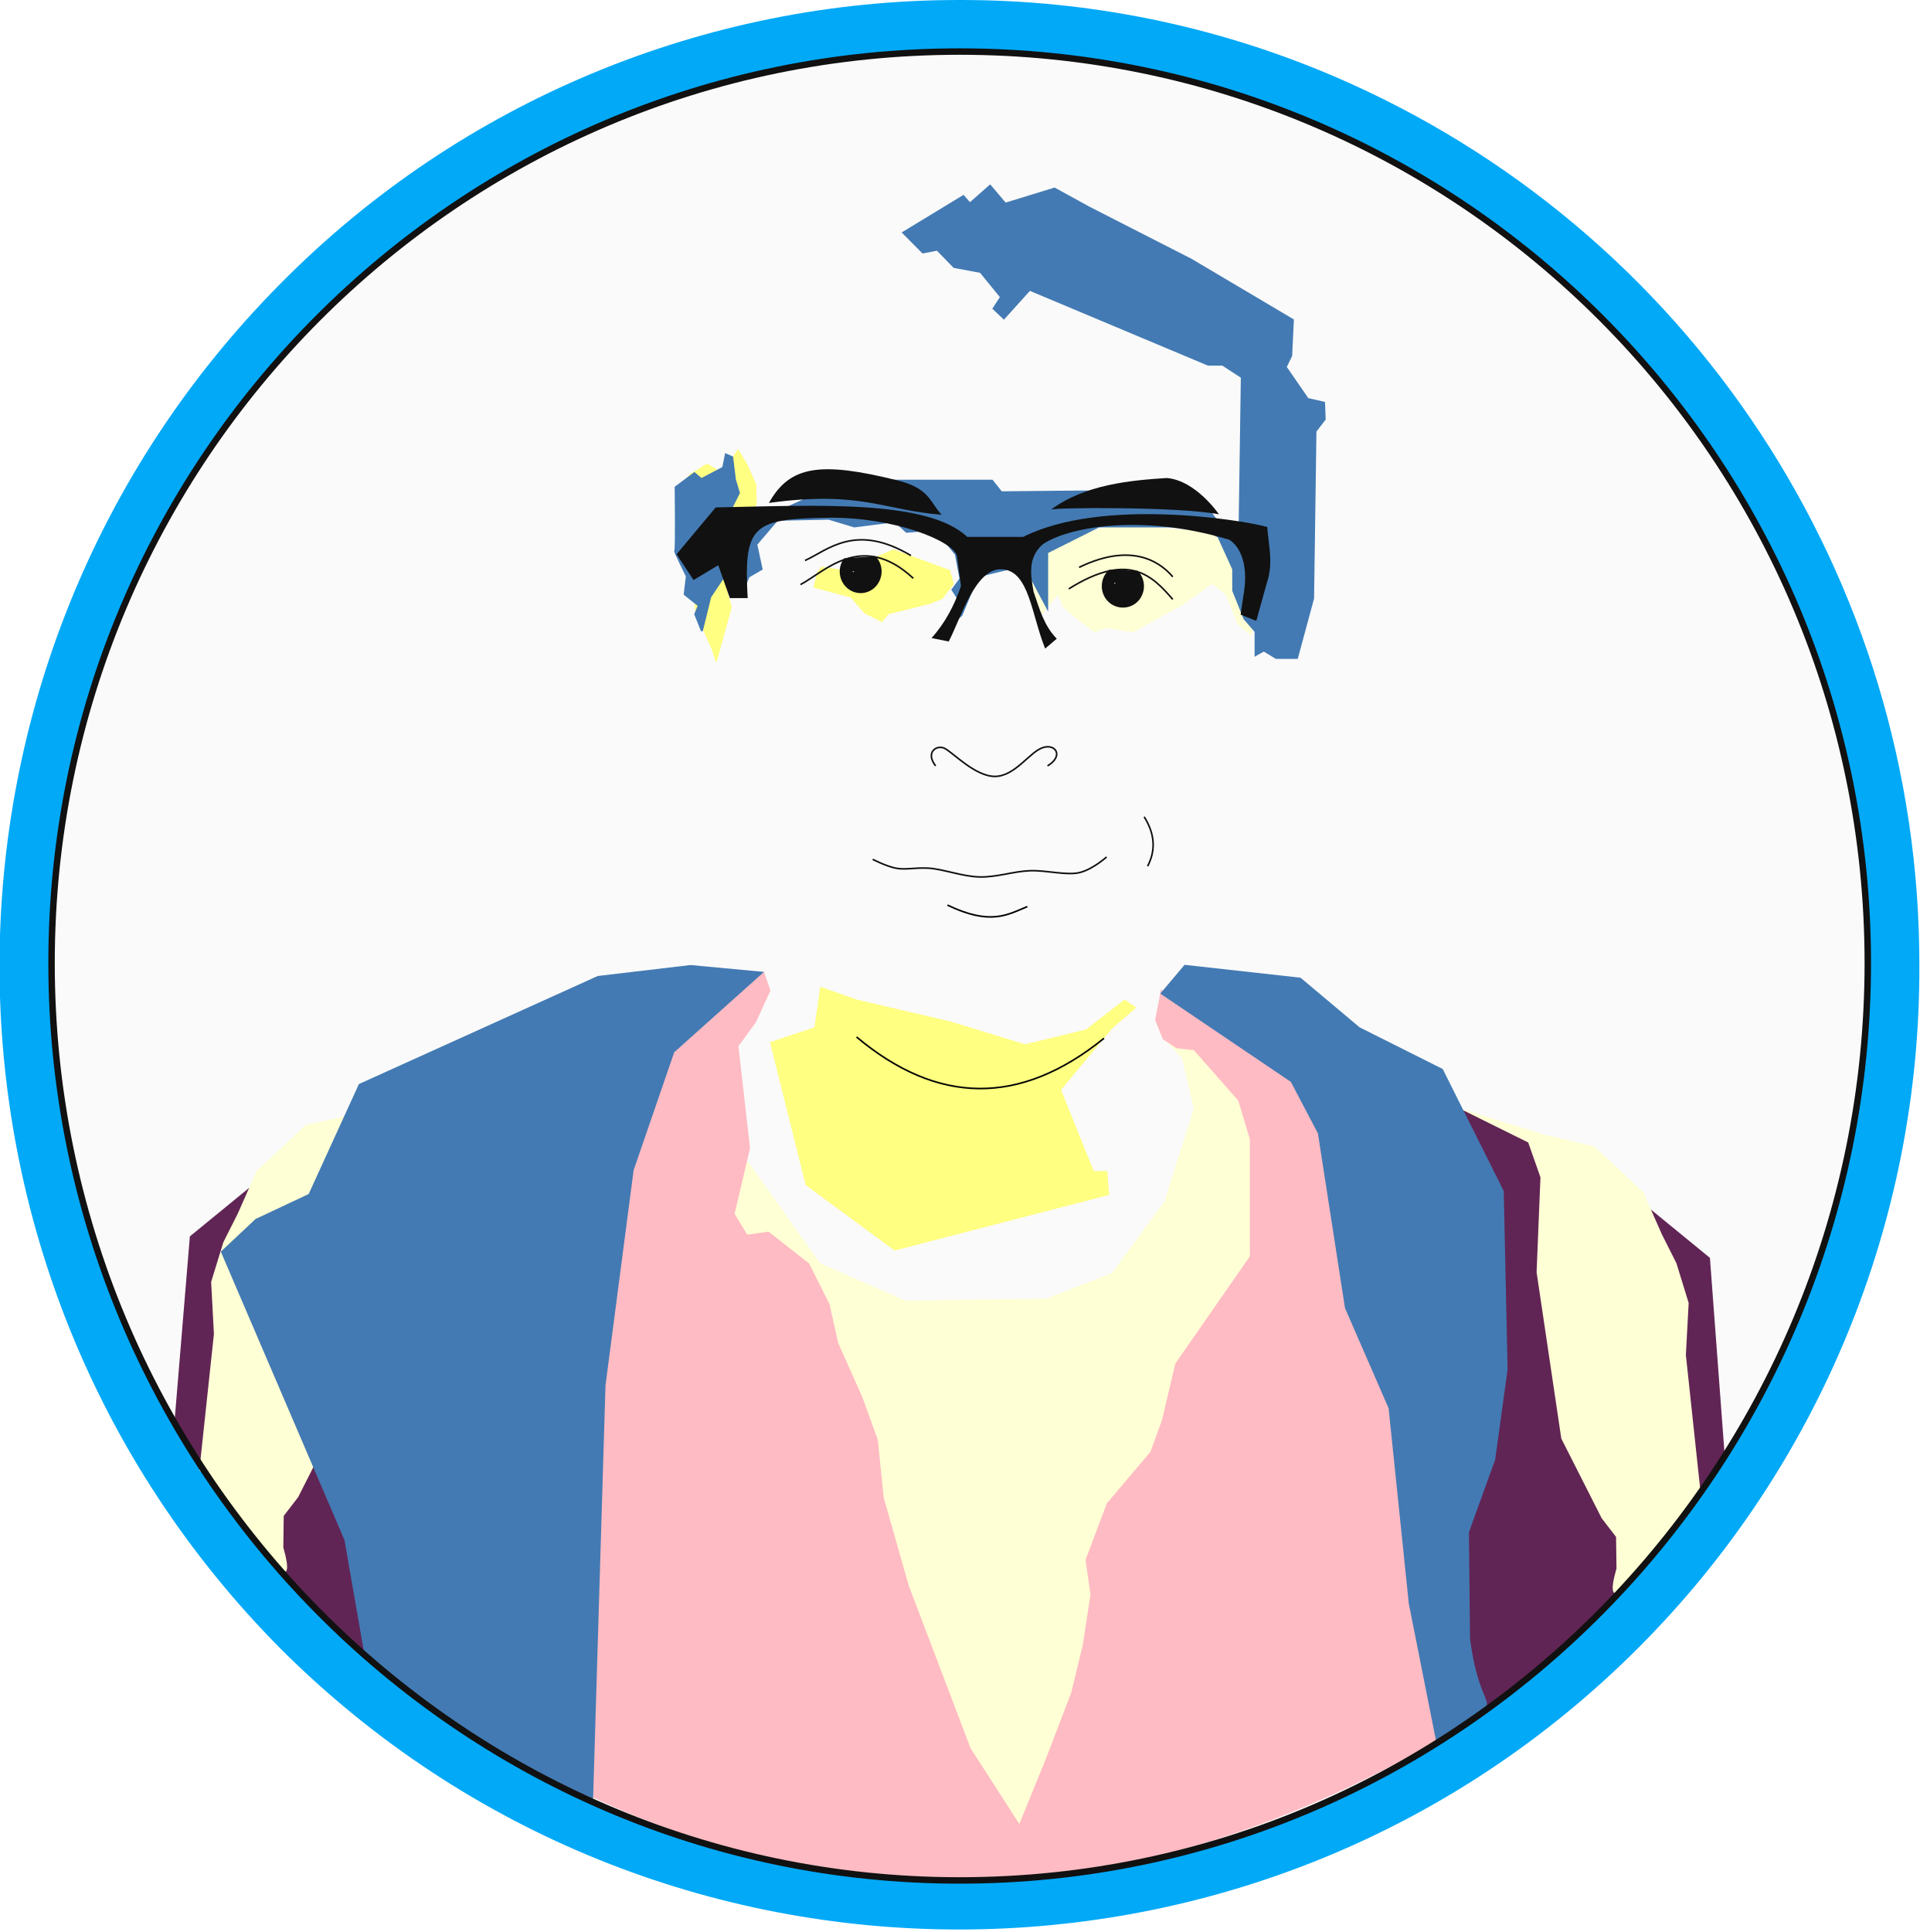
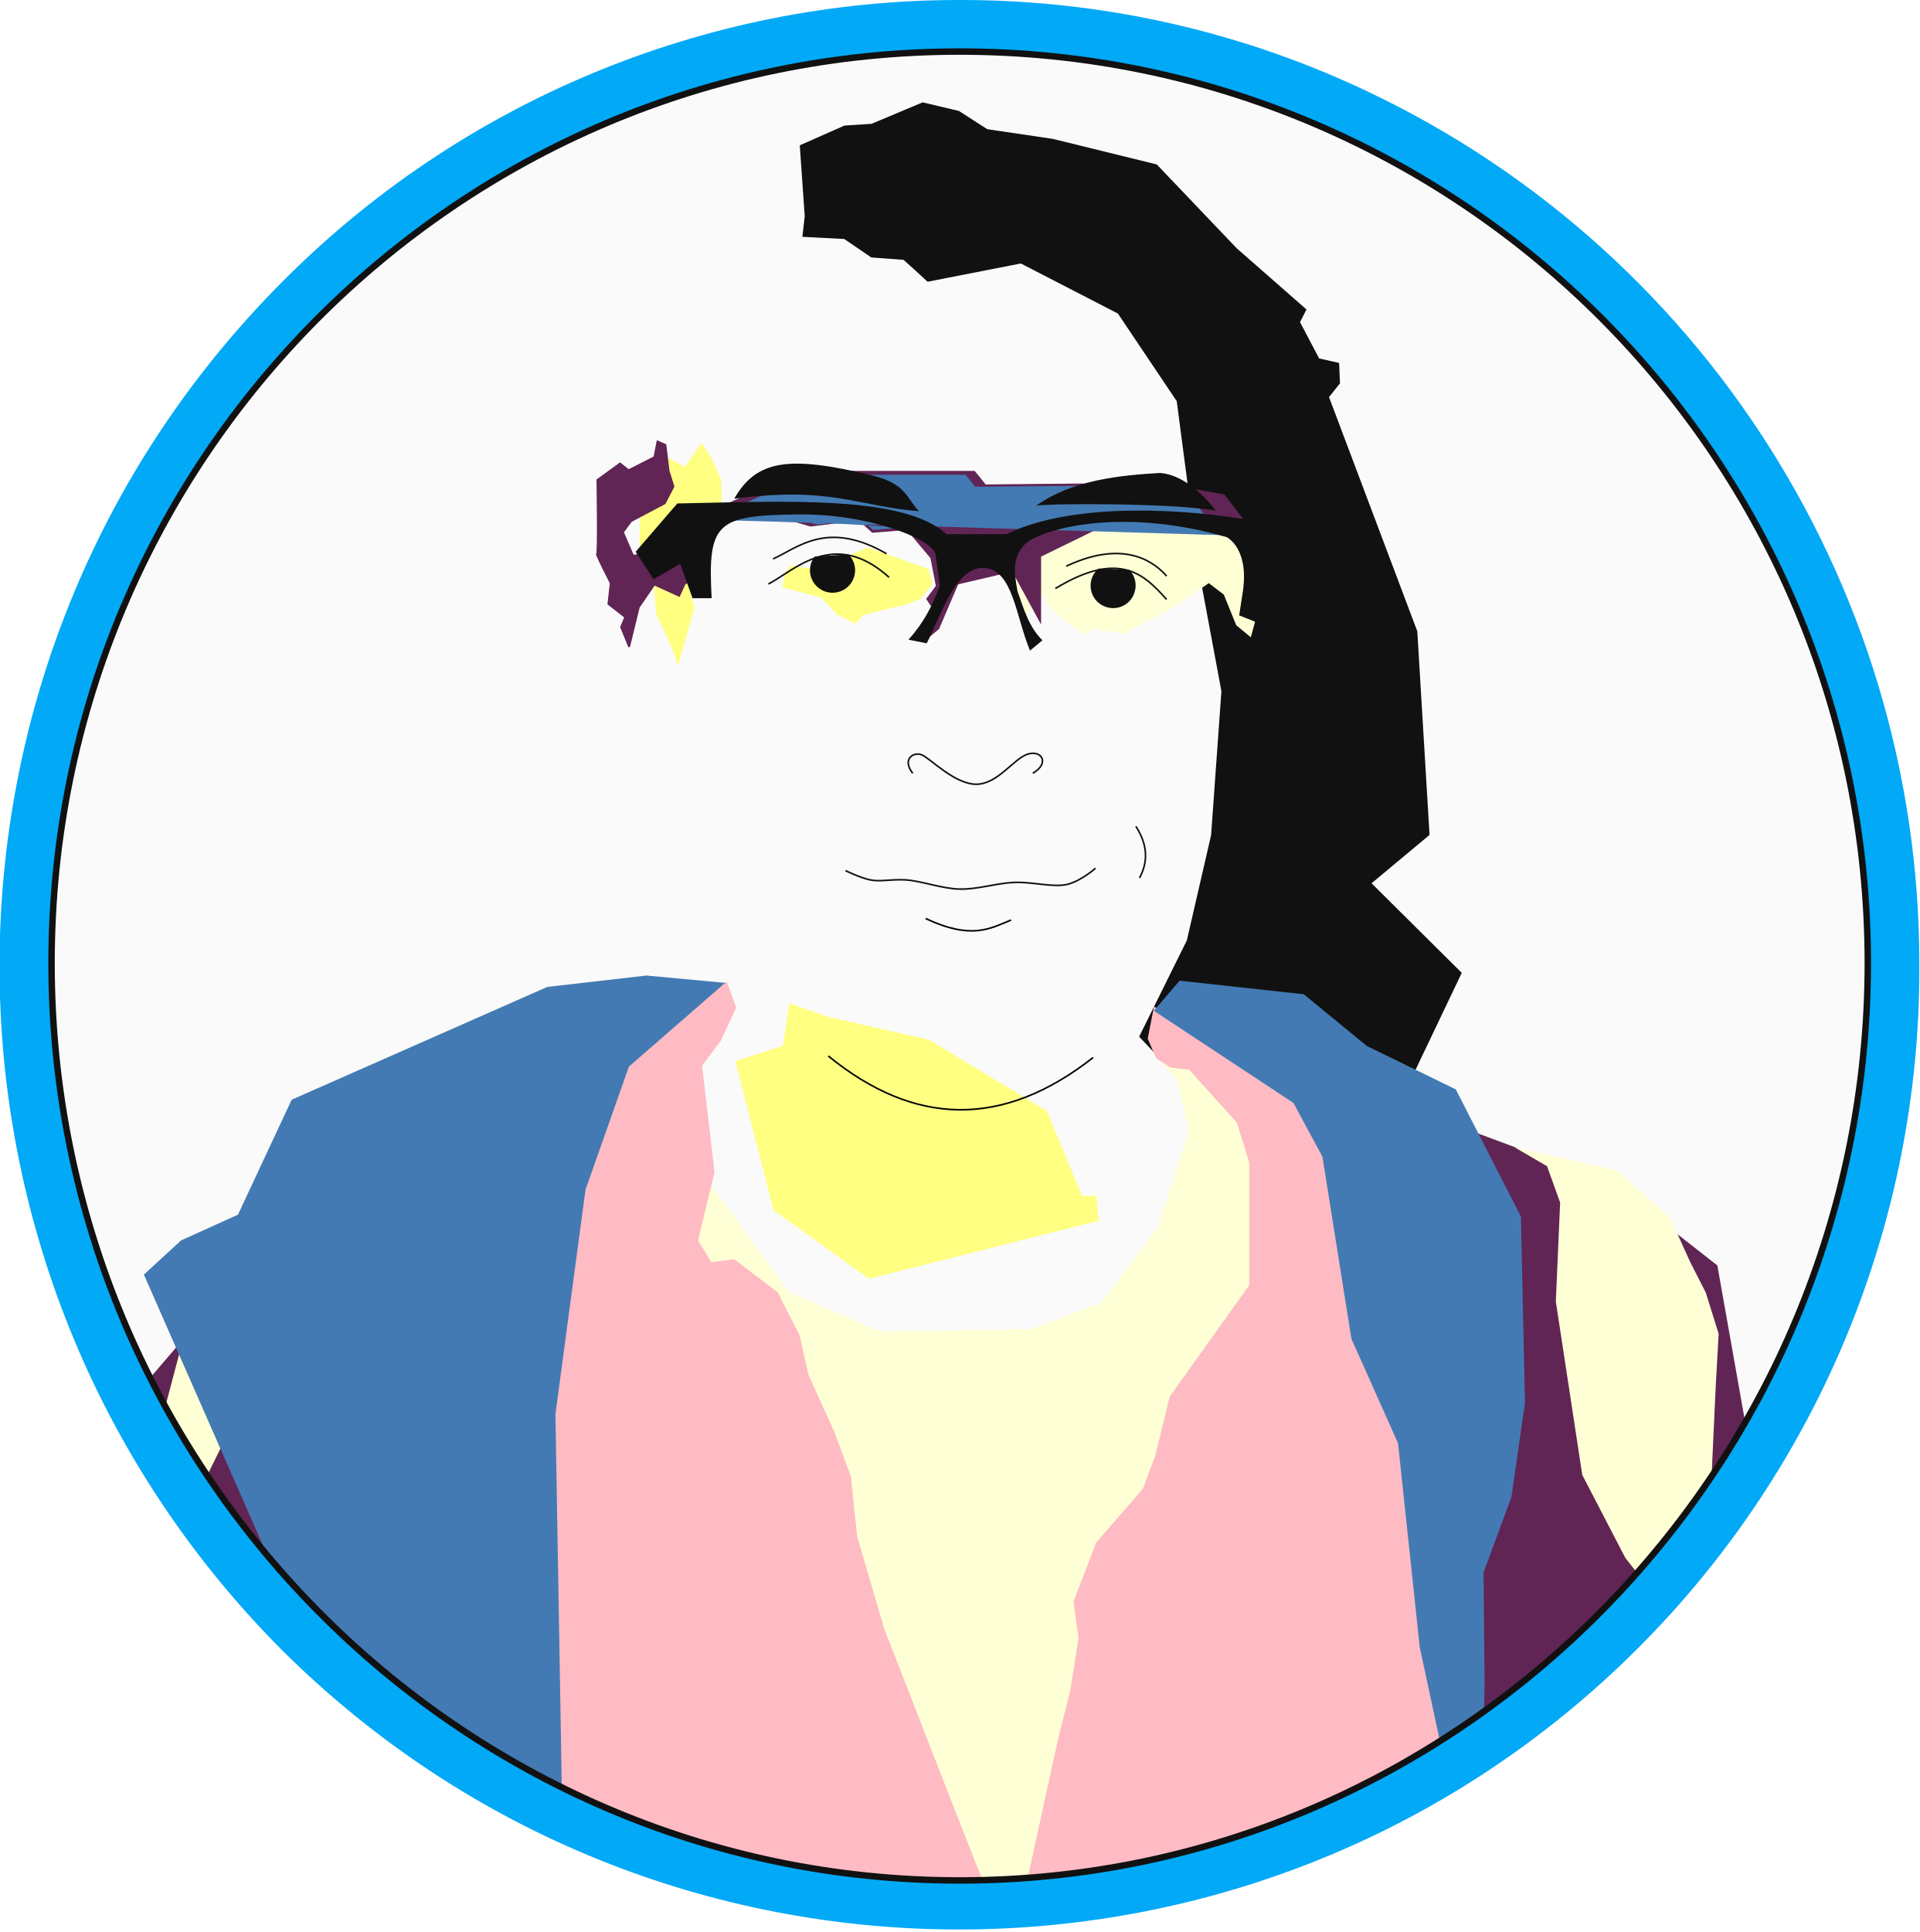
- <svg xmlns="http://www.w3.org/2000/svg" version="1.0" id="Layer_1" x="0px" y="0px" viewBox="0 0 893.7 899.3" style="enable-background:new 0 0 893.7 899.3;" xml:space="preserve">
+ <svg xmlns="http://www.w3.org/2000/svg" version="1.1" id="Layer_1" x="0px" y="0px" viewBox="0 0 893.7 899.3" style="enable-background:new 0 0 893.7 899.3;" xml:space="preserve">
  <style type="text/css">
	.st0{fill:#FAFAFA;}
- 	.st1{fill:#02A9F7;}
- 	.st2{fill:#612555;}
- 	.st3{fill:#FFFFD5;}
- 	.st4{fill:#FEBBC3;}
- 	.st5{fill:#FFFF81;}
+ 	.st1{fill:#111111;}
+ 	.st2{fill:#FFFF81;}
+ 	.st3{fill:#612555;}
+ 	.st4{fill:#FFFFD5;}
+ 	.st5{fill:#FEBBC3;}
	.st6{fill:#437AB3;}
- 	.st7{fill:none;stroke:#111111;stroke-width:0.75;}
- 	.st8{fill:none;stroke:#000000;stroke-width:0.75;}
- 	.st9{fill:#111111;}
- 	.st10{fill:#FAFAFA;stroke:#111111;stroke-width:3;stroke-linejoin:round;}
- 	.st11{fill:none;stroke:#111111;stroke-width:3;stroke-linejoin:round;}
+ 	.st7{fill:#02A9F7;}
+ 	.st8{fill:none;stroke:#111111;stroke-width:0.75;}
+ 	.st9{fill:none;stroke:#000000;stroke-width:0.75;}
+ 	.st10{fill:none;stroke:#111111;stroke-width:3;stroke-linejoin:round;}
</style>
  <g id="Layer_5">
    <g id="path4525-1">
-       <path class="st0" d="M446.8,887.3c-115.5,0.1-226.3-46.1-307.5-128.2c-170.1-171.3-170.1-447.7,0-618.9    C309.5-29.5,585-29.1,754.7,141.1C836.3,223,882,334,881.7,449.7c0.3,175.5-104.2,334.2-265.5,403.3    C562.6,875.7,505,887.5,446.8,887.3z" />
-       <path class="st1" d="M446.8,24c233.5,0,422.8,190.6,422.8,425.7S680.4,875.3,446.8,875.3S24,684.8,24,449.7S213.3,24,446.8,24     M446.8,0c-118.7-0.1-232.5,47.4-316,131.8c-174.7,175.9-174.7,459.9,0,635.8c174.8,174.4,457.9,174,632.3-0.9    c83.9-84.1,130.9-198.2,130.5-317C894,269.4,786.6,106.3,620.8,35.4C565.8,11.9,506.6-0.1,446.8,0z" />
+       <path class="st0" d="M446.8,887.3c-115.5,0.1-226.3-46.1-307.5-128.2c-170.1-171.3-170.1-447.7,0-618.9    C309.5-29.5,585-29.1,754.7,141.1C836.3,223,882,334,881.7,449.7C882,625.2,777.5,783.9,616.2,853    C562.6,875.7,505,887.5,446.8,887.3z" />
+       <g id="g4917" transform="translate(15.05863,10.14264)">
+         <path id="path4634_11_" class="st1" d="M532.8,176.6l-27.4-40.8l-45.2-23.3l-43.4,8.5l-6.4-5.9l-4.8-4.3l-15-1.1l-12.6-8.6     l-19.5-1l1.1-9.5l-2.3-33.1l20.8-9.2l12.6-0.8l23.8-10l16.9,4l13.2,8.5l30.5,4.5l48.4,11.9l37.3,39.1l32.4,28.4l-3,5.9l8.9,16.9     l9.3,2.1l0.4,9.5l-5.1,6.4l41.1,109l5.7,94.8l-27,22.5l42,41.7l-26,54.5l-28.1,6.6l-28.1,31.6h-19.1l-6.6-4l-5.1,2.8v-13.4     l-6.1-6.8l-6.3-15.3l-24.8-26.3l22.2-44.8l11.3-49l4.8-67l-10.4-55.8" />
+         <path id="path4605" class="st2" d="M300.6,299.8l7.7-27l-4.3-15.4l6-8.7l-6.7-2.2l-4.6-4.3l22.2-19l-0.2-10.1l-4.8-10.4l-4.3-6.7     l-7.9,11.3l-7.5-4.3l-8.4,5.1l-4.6,5.1l-0.5,30.6l6.5,16.4l1.2,15.2l7.9,17.6L300.6,299.8z" />
+         <path id="path4524" class="st3" d="M647.6,508l45.3,88.6c0,0-18.3,121.9-20.7,121.9s-5.3,61.7-5.3,61.7l8.6,25.8l19.5-8.4     l42.2-50.5l22.4-10l18.6-30.5l24.3-26.3l-18-101.4l-48.6-38.1L647.6,508z M86.5,594.2l-42.2,49.3l40.6,67.4l28.3,36.9l31.5,26.5     l-1.4-21.2l6.3-37.6l-50.1-63.1L86.5,594.2z" />
+         <path id="path4550" class="st4" d="M501.7,232.9l-31.3,5.4l-18.2,9.2l10.6,28.8l8-9.7l2.6,6l7.2,6.1l8.7,6.3l5.4-2.2l13.5,2     l24.9-13.3l14.6-10.2l7,5.3l5.8,14.3l6.8,5.6l2.9-10.7l2-23.5l-13.3-15.7L501.7,232.9z M524.4,482.9l8.3,9l5.8,24.4l-14.7,45.1     l-26,34.7L465,608.6l-70.3,1l-42.4-18.3L311,534.4l-15.4,16.4L332,710.9l-6.8,104.2l9.5,59.9h182.9l67.1-316l-18-45l-27.1-29.6     L524.4,482.9z M690.1,523.9l15.1,8.8l6.1,16.9l-2,46.1l12.3,80.7l20.1,38.7l7.2,9.1l0.3,15.3l13.1-10.9l17.8-14.4l3.6-78.3     l1.4-25.2l-6-19.2l-7.2-14.1l-9.2-20.3l-24.4-22.3L713,529L690.1,523.9z M68.6,619.2l-11.2,42.6L55.3,672l24.9,32.7l0.4-24.6     l1.9-5.7l8.8-17.8l-2.7-28.1L68.6,619.2z" />
+         <path id="path4580" class="st5" d="M282.6,855.7L495,876.4l171.2-62.1l-2.4-30.3l-4.3-54.9L643.1,627l-33.2-95.8L594,508     l-40.5-36.1l-23.6-9.2l-7.7-4.3l-2.9,14.9l3.9,9.2l6.7,4.3l8.7,1l22.2,24.6l5.8,18.8V588l-37.1,52l-6.7,27.5l-5.8,15.4l-21.7,25     l-10.6,27.5l2.4,16.9l-3.9,24.6l-5.8,23.1L463,866v6.3h-17.8L427.4,827l-30.8-79L384,705l-2.9-27.9l-7.7-20.7l-12-26.5l-4.3-18.8     L347,591.4L326.8,576l-10.6,1.4l-6.3-10.1l7.7-31.8l-5.8-49.6l8.7-11.6l7.2-15.4l-4.3-12l-32.8,8.7l-22.2,21.7l-22.2,61.2     L224,832.8L282.6,855.7z" />
+         <g id="g4792" transform="translate(-8.466667,-11.15029)">
+           <path id="path4630" class="st6" d="M136.2,773.4l119,73.5L252,659.3l14-104.5l20.2-57.3l44.8-39l-36.6-3.4l-46.2,5.3l-119,52.5      l-25,53.5l-26.5,12l-17.3,15.9L122,734.4L136.2,773.4z" />
+           <path id="path4632" class="st6" d="M684.6,784.5l-0.5-51.5l13-35.2l6.3-43.8l-1.9-86.7l-30.3-59.2l-41.4-20.2l-29.4-24.1      l-57.8-6.3l-12,14l65,42.9l13.5,25l13.5,84.8l21.7,48.6l10.1,94.9l12,55.9l17.6-6.5L684.6,784.5z" />
+           <path id="path4634_2_" class="st6" d="M-252.9,278.5" />
+         </g>
+         <path id="path4607" class="st2" d="M349.1,263.2l1.7-7.2l2.2-2.9l11.8,1.7l24.3-10.1l28.2,10.1l1.9,6.7l-5.8,7.2l-6.3,2.4     l-20.5,5.1l-3.4,3.9l-8.7-4.3l-7-7.7L349.1,263.2z" />
+         <path id="path4603" class="st2" d="M389.5,585.1l106.9-27l-1-11.6h-6.7L474.8,513l-2.5-6l-54.9-33.2l-46.7-10.6l-18.3-6.3     l-2.9,19.7l-22.2,7.2l17.8,69.4L389.5,585.1z" />
+       </g>
+       <path class="st7" d="M446.8,24c233.5,0,422.8,190.6,422.8,425.7S680.4,875.3,446.8,875.3S24,684.8,24,449.7S213.3,24,446.8,24     M446.8,0c-118.7-0.1-232.5,47.4-316,131.8c-174.7,175.9-174.7,459.9,0,635.8c174.8,174.4,457.9,174,632.3-0.9    c83.9-84.1,130.9-198.2,130.5-317c0.4-180.3-107-343.4-272.8-414.3C565.8,11.9,506.6-0.1,446.8,0z" />
+       <path id="path4634_8_" class="st3" d="M574.9,248.8l-6.9-3.5h-55.1l-28.2,13.8v31.6l-13.4-24.6l-25.2,5.9l-8.9,20.8l-5.3,4.4    l3.8-11.6l-4.5-6.8l4.5-6.1l-2.5-12.9l-11-13.1l-16.1,1.3l-6.3-5.7l-22.5,2.8l-14.2-4.2l-28.2,0.6l-11.4,12.9l3,13.4l-7.4,4.2    l-2.7,5.9l-11.6-5.3l-7,10.2l-4.5,18.4h-0.8l-3.8-9.3l1.9-4.5l-7.8-6.1l1.1-9.8c0,0-7.2-14-6.4-13.6c0.8,0.4,0.2-34.7,0.2-34.7    l11-8l4,3.2l11.6-5.9l1.5-7.6l4.4,1.9l1.5,12.3l2.3,7.4l-4.2,8.1l-15.7,8.3l-3.6,4.9l4.5,10.4l15.9-2.1l9.5-13.6l52.1-23.3h81.3    l5.1,6.3l80.7-0.8l30.5,5.5l12.9,16.9l-1.7,6L578,252" />
    </g>
  </g>
-   <g id="Layer_2_1_">
-     <g id="g4609">
-       <g id="g4917">
-         <path id="path4524" class="st2" d="M144.5,529.6l-56.1,45.9l-7.3,88c16.5,28.7,40.7,61.1,69.4,88.9c18.3,17.8,39.6,32.8,58,46.6     l0.4-40c0,0-2.7-59.1-5-59.1S184.5,583,184.5,583C226.9,498.2,240.7,488,144.5,529.6z" />
-         <path id="path4550" class="st3" d="M165.8,518.3l-23.6,5.5l-22.8,21.4l-8.6,19.5l-6.8,13.5l-5.7,18.5l1.3,24.2l-6.8,63.6     c3-0.3,50.5,75.5,39.1,35.8l0.2-14.7l6.7-8.7l18.8-37.1l11.5-77.4l-1.8-44.2l5.7-16.2l32.3-16L165.8,518.3z" />
-       </g>
-     </g>
+   <g>
+     <path id="path4634_7_" class="st6" d="M421,245.5l-14.5,1.2l-5.6-5.1l-20.3,2.6l-12.8-3.7l-25.4,0.5" />
+     <path id="path4634_5_" class="st6" d="M561.7,248.9l-9.5-4.8h-49.6" />
+     <path id="path4634_4_" class="st6" d="M329.6,241.9l46.8-20.9h73.1l4.6,5.6l72.5-0.7l27.4,4.9l11.6,15.2l6.5,3.2" />
  </g>
-   <g id="svg8">
-     <g id="g4609-2">
-       <g id="g4917-2">
-         <path id="path4524-2" class="st2" d="M700,593.1c0,0-17.1,116.8-19.3,116.8s-5,59.1-5,59.1l-0.7,38.5     c16.9-12.6,35.6-26.1,52.7-40.6c30.7-26,57.9-59,75.3-89.1l-6.9-92.3l-56.1-45.9C643.9,498,657.7,508.2,700,593.1z" />
-         <path id="path4550-2" class="st3" d="M521.4,244.5l-29.3,5.2l-17,8.8l9.9,27.6l7.5-9.3l2.4,5.7l6.7,5.9l8.1,6l5.1-2.1l12.6,2     l23.2-12.7l13.7-9.8l6.5,5.1l5.4,13.7l6.4,5.4l2.7-10.3l1.9-22.5l-12.4-15L521.4,244.5z M542.6,484.1l7.8,8.6l5.4,23.4     l-13.7,43.2l-24.3,33.2l-30.6,12l-65.7,0.9L381.8,588l-38.7-54.5l-14.4,15.7l34,153.5l-6.3,99.9l18.1,62.5     c64.4,9.7,126.9,9.4,170.9-7.5l53.5-300.5L582,514l-25.3-28.4L542.6,484.1z M679.2,515.8l32.3,16l5.7,16.2l-1.8,44.2l11.5,77.4     l18.8,37.1l6.7,8.7l0.2,14.7c-11.4,39.7,36.1-36,39.1-35.8l-6.8-63.6l1.3-24.2l-5.7-18.5l-6.8-13.5l-8.6-19.5l-22.8-21.4     l-23.6-5.5L679.2,515.8z" />
-         <path id="path4580" class="st4" d="M675.1,801.8l-2.3-29.1l-4-52.6l-15.3-97.9l-31.1-91.9l-14.8-22.2l-37.9-34.6l-22-8.8     l-7.2-4.1l-2.7,14.3l3.6,8.8l6.3,4.2l8.1,0.9l20.7,23.5l5.4,18v54.5l-34.7,49.9L541,661l-5.4,14.8l-20.3,24l-9.9,26.3l2.3,16.2     l-3.6,23.5l-5.4,22.2l-11.1,29l-23.7,58.3c8.1-13,23.3,2.2,26.2-2.2l-38.2-59.3l-28.8-75.7L411.4,697l-2.7-26.8l-7.2-19.8     L390.2,625l-4-18l-9.5-18.9l-18.9-14.8l-9.9,1.4L342,565l7.2-30.5l-5.4-47.5l8.1-11.1l6.8-14.8l-3-8.8l-31.6,5.5l-20.7,20.8     l-20.7,58.6l-11.6,297.1c48.9,23.7,114,43.3,186.9,41c68.3-2.2,143.1-24,221.3-71L675.1,801.8z" />
-         <path id="path4605" class="st5" d="M333.5,308.6l7.2-25.9l-4.1-14.8l5.6-8.3l-6.3-2.1l-4.3-4.2l20.7-18.2l-0.2-9.7l-4.5-9.9     l-4-6.5l-7.4,10.9l-7-4.1l-7.9,4.8l-4.3,4.9l-0.5,29.3l6.1,15.7l1.1,14.5l7.5,16.9L333.5,308.6z" />
-         <g id="g4792">
-           <path id="path4630" class="st6" d="M211.5,802.6l29.4,18.5l34.5,17.5c0.3,0.2,0.7,0,0.7-0.4l5.8-193.3L295,544.7l18.9-54.9      l41.8-37.4l-34.2-3.2l-43.2,5.1l-111.2,50.3l-23.4,51.2l-24.7,11.6l-16.2,15.2l57.6,134.3l9.2,52.9l29.7,24.4      C203.1,797.4,207.2,800.2,211.5,802.6z" />
-           <path id="path4632" class="st6" d="M684.4,762.6l-0.5-49.4l12.2-33.7l5.8-42l-1.8-83.1l-28.4-56.8l-38.7-19.4l-27.5-23.1l-54-6      l-11.3,13.4l60.8,41.1l12.6,24l12.6,81.3l20.3,46.6l9.4,90.9l13,65.5l10.3-7.5C701.8,788.1,689.3,801.5,684.4,762.6L684.4,762.6      z" />
-           <path id="path4634" class="st6" d="M326.4,293.9l-3.2-8l1.6-3.9l-6.5-5.2l1-8.5c0,0-6-12.1-5.4-11.8s0.2-29.9,0.2-29.9l9.2-6.9      l3.3,2.8l9.7-5.1l1.3-6.5l3.7,1.6l1.3,10.6l1.9,6.4l-3.5,7l-13.2,7.2l-3,4.3l3.8,9l13.4-1.8l8-11.8l43.8-20.1h68.3l4.3,5.4      l67.8-0.7l25.6,4.7l10.8,14.5l6,3.1l1.1-74.5l-8.6-5.6h-6.7l-82.9-34.8l-12.1,13.4l-5.4-5.1l3.5-5.4l-9.2-11.3l-12.3-2.3l-7.8-8      l-6.7,1.3l-9.7-9.8l28.8-17.5l3,3.4l9.4-8.3l7.2,8.5l22.8-7l16.4,9l47.4,24.2l47.6,28.2l-0.8,17l-2.5,5.1l10,14.5l7.8,1.8      l0.3,8.2l-4.3,5.6l-1.1,77.7l-7.6,28.1h-10.2l-5.6-3.4l-4.3,2.4v-11.6l-5.1-5.9l-5.3-13.2V265l-6.8-14.9l-8.9-4.6h-46.3      l-23.7,11.9v27.3l-11.3-21.2l-21.2,5.1l-7.5,18l-4.5,3.8l3.2-10l-3.8-5.9l3.8-5.2l-2.1-11.1l-9.2-11.3l-13.5,1.1l-5.3-4.9      l-18.9,2.4l-11.9-3.6l-23.7,0.5l-9.5,11.1l2.5,11.6l-6.2,3.6l-2.2,5.1l-9.7-4.6l-5.9,8.8l-3.9,15.8H326.4z" />
-         </g>
-         <path id="path4607" class="st5" d="M378.7,273.5l1.6-6.9l2-2.8l11,1.6l22.7-9.7l26.3,9.7l1.8,6.5l-5.4,6.9l-5.8,2.3l-19.2,4.8     l-3.1,3.7l-8.1-4.1l-6.5-7.4L378.7,273.5z" />
-         <path id="path4603" class="st5" d="M416.5,582.1l99.9-25.9l-0.9-11.1h-6.3L494,507.3l23.8-28.6L529,469l-5.4-3.7l-18,13.9     l-28.4,6.9l-34.6-10.6L399,465.3l-17.1-6l-2.7,18.9l-20.7,6.9l16.6,66.5L416.5,582.1z" />
-         <g id="g4867">
-           <path id="path4668" class="st7" d="M374.8,260.9c10.6-4.8,23.4-17.7,49.3-2.3" />
-           <path id="path4670" class="st7" d="M502.4,264.1c26.7-13,39.6-0.3,43.6,4.4" />
-           <path id="path4668-5" class="st7" d="M372.7,272.1c10.9-5.7,28.6-25.2,52.5-2.9" />
-           <path id="path4670-6" class="st7" d="M497.6,274.1c27.9-17.5,38.9-6.1,48.4,4.9" />
-           <path id="path4702" class="st7" d="M435.6,356.5c-4.9-6.3,0.4-9.9,4.1-8.2s14.4,13.3,23.7,13.1s16-11.4,22.1-13.4s9.8,4,2.2,8.5      " />
-           <path id="path4704" class="st7" d="M406.3,400c0,0,6.2,3.2,10.7,4.1s8.5-0.3,15.1,0s15.9,3.9,23.9,4.1s15.7-2.6,23.5-2.9      s17.3,2.4,23.4,0.8s12.3-7.2,12.3-7.2" />
-           <path id="path4706" class="st7" d="M534.3,403.2c3.8-7.3,3.5-14.9-1.6-23" />
-           <path id="path4708" class="st8" d="M441.1,421.3c20.2,9.7,28.1,4.4,37.2,0.7" />
-           <path id="path4710" class="st8" d="M398.8,482.7c37.6,31.5,76,32.3,115.2,0.6" />
-           <path id="path4713" class="st9" d="M322.9,270l11.5-6.9l5.4,15.3h8.3c-1.9-33.9,2.3-36.9,37.5-37.4      c30.8-0.4,58.3,10.9,59.9,17.8l1.9,14c-3,8.8-7.3,17.1-13.7,24.2l8,1.6c5.8-11.1,12.5-34.7,25.1-33.6      c12.4,1,13.4,21.1,19.8,36.9l5.4-4.6c-6-6.1-8.1-14.1-10.8-21.9c-1.4-7.9-2.7-15.7,4.1-21.9c10.8-7.7,44.9-14.9,86.9-2.3      c0,0,10.4,5,6.7,26.1l-1.3,8.8l7.3,2.9l4.8-17.3c3.3-9.5,0.9-17.8,0.3-26.4c-11.5-3.3-77-13.8-113.6,4.6h-26.1      c-18.5-17.6-71.4-14.6-117.1-13.7L315,258L322.9,270z" />
-           <path id="path4715" class="st9" d="M358,234.1c9.7-17.4,24-19.4,59.8-10.5c15,3.7,15.1,10.1,20.6,16c-13.2-1-22.6-3.8-34.1-5.7      S379.2,231.2,358,234.1z" />
-           <path id="path4717" class="st9" d="M489.2,237.3c15.9-11.8,37-13.7,54-14.8c13.6,1.1,24.3,16.9,24.3,16.9      C548.2,235.7,488.6,236.2,489.2,237.3L489.2,237.3z" />
-           <path id="path4732" class="st9" d="M407.6,258.9c3.7,3.8,3.8,9.9,0.3,13.9c-3.5,4-9.5,4.4-13.5,0.9c-4-3.5-4.6-9.6-1.4-13.8" />
-           <path id="path4732-9" class="st9" d="M529.7,265.7c2.9,3,3.7,7.3,2.1,11.1c-2,5-7.7,7.3-12.7,5.3c-2.7-1.1-4.7-3.3-5.6-6      c-1.3-3.9-0.2-8.2,2.9-10.9" />
-         </g>
-       </g>
-     </g>
-     <ellipse id="path4613" class="st10" cx="519" cy="271.5" rx="1.2" ry="1.3" />
-     <ellipse id="path4613-0" class="st10" cx="397.3" cy="266.1" rx="1.2" ry="1.3" />
+   <g id="g4867" transform="translate(-9.56261,-12.05331)">
+     <path id="path4668" class="st8" d="M369.5,272.2c11.3-5,25.1-18.4,52.8-2.4" />
+     <path id="path4670" class="st8" d="M506,275.6c28.6-13.5,42.4-0.3,46.7,4.6" />
+     <path id="path4668-5" class="st8" d="M367.3,283.9c11.6-5.9,30.6-26.3,56.2-3.1" />
+     <path id="path4670-6" class="st8" d="M500.9,286c29.9-18.2,41.6-6.4,51.8,5.1" />
+     <path id="path4702" class="st8" d="M434.5,372c-5.2-6.6,0.5-10.3,4.4-8.5c4,1.8,15.4,13.8,25.4,13.6c9.9-0.2,17.2-11.9,23.7-14   s10.5,4.2,2.4,8.9" />
+     <path id="path4704" class="st8" d="M403.2,417.3c0,0,6.7,3.3,11.4,4.3c4.7,1,9-0.3,16.2,0s17,4.1,25.5,4.3   c8.5,0.2,16.8-2.7,25.2-3.1c8.4-0.4,18.5,2.5,25,0.9c6.5-1.6,13.1-7.5,13.1-7.5" />
+     <path id="path4706" class="st8" d="M540.1,420.7c4.1-7.6,3.8-15.5-1.7-24" />
+     <path id="path4708" class="st9" d="M440.5,439.6c21.6,10.1,30.1,4.6,39.8,0.7" />
+     <path id="path4710" class="st9" d="M395.2,503.6c40.2,32.8,81.3,33.7,123.3,0.7" />
+     <path id="path4713" class="st1" d="M313.9,281.7l12.3-7.2l5.8,16h8.9c-2-35.4,2.4-38.5,40.1-39c32.9-0.4,62.4,11.4,64.1,18.5   l2,14.6c-3.2,9.2-7.8,17.8-14.6,25.2l8.5,1.7c6.2-11.6,13.4-36.2,26.9-35.1c13.3,1.1,14.4,22,21.2,38.5l5.8-4.8   c-6.4-6.3-8.7-14.7-11.6-22.8c-1.5-8.2-2.9-16.4,4.4-22.8c11.6-8,48.1-15.5,93-2.4c0,0,11.1,5.2,7.2,27.2l-1.4,9.2l7.8,3.1   l5.1-18.1c3.5-9.9,1-18.5,0.3-27.6c-12.3-3.4-82.4-14.3-121.6,4.8h-27.9c-19.8-18.4-76.4-15.2-125.3-14.3l-19.4,22.5L313.9,281.7z" />
+     <path id="path4715" class="st1" d="M351.4,244.2c10.4-18.2,25.6-20.2,64-10.9c16.1,3.9,16.1,10.5,22,16.7   c-14.1-1.1-24.2-4-36.5-5.9C388.6,242.1,374.2,241.2,351.4,244.2L351.4,244.2z" />
+     <path id="path4717" class="st1" d="M491.8,247.6c17-12.3,39.6-14.3,57.8-15.4c14.5,1.1,26,17.6,26,17.6   C555,245.9,491.2,246.4,491.8,247.6L491.8,247.6z" />
+     <path id="path4732" class="st1" d="M404.6,270.1c4,4,4.1,10.4,0.3,14.5c-3.8,4.1-10.2,4.5-14.5,0.9s-5-10-1.5-14.4" />
+     <path id="path4732-9" class="st1" d="M535.2,277.2c3.1,3,3.9,7.6,2.2,11.6s-5.7,6.5-10,6.3s-8.1-2.9-9.5-7s-0.2-8.6,3.1-11.4" />
  </g>
  <g id="Layer_3">
-     <path id="path4525" class="st11" d="M446.8,24c233.5,0,422.8,189.9,422.8,424.3S680.4,875.3,446.8,875.3S24,682.6,24,448.3   S213.3,24,446.8,24z" />
+     <path id="path4525" class="st10" d="M446.8,24c233.5,0,422.8,189.9,422.8,424.3s-189.2,427-422.8,427S24,682.6,24,448.3   S213.3,24,446.8,24z" />
  </g>
</svg>
